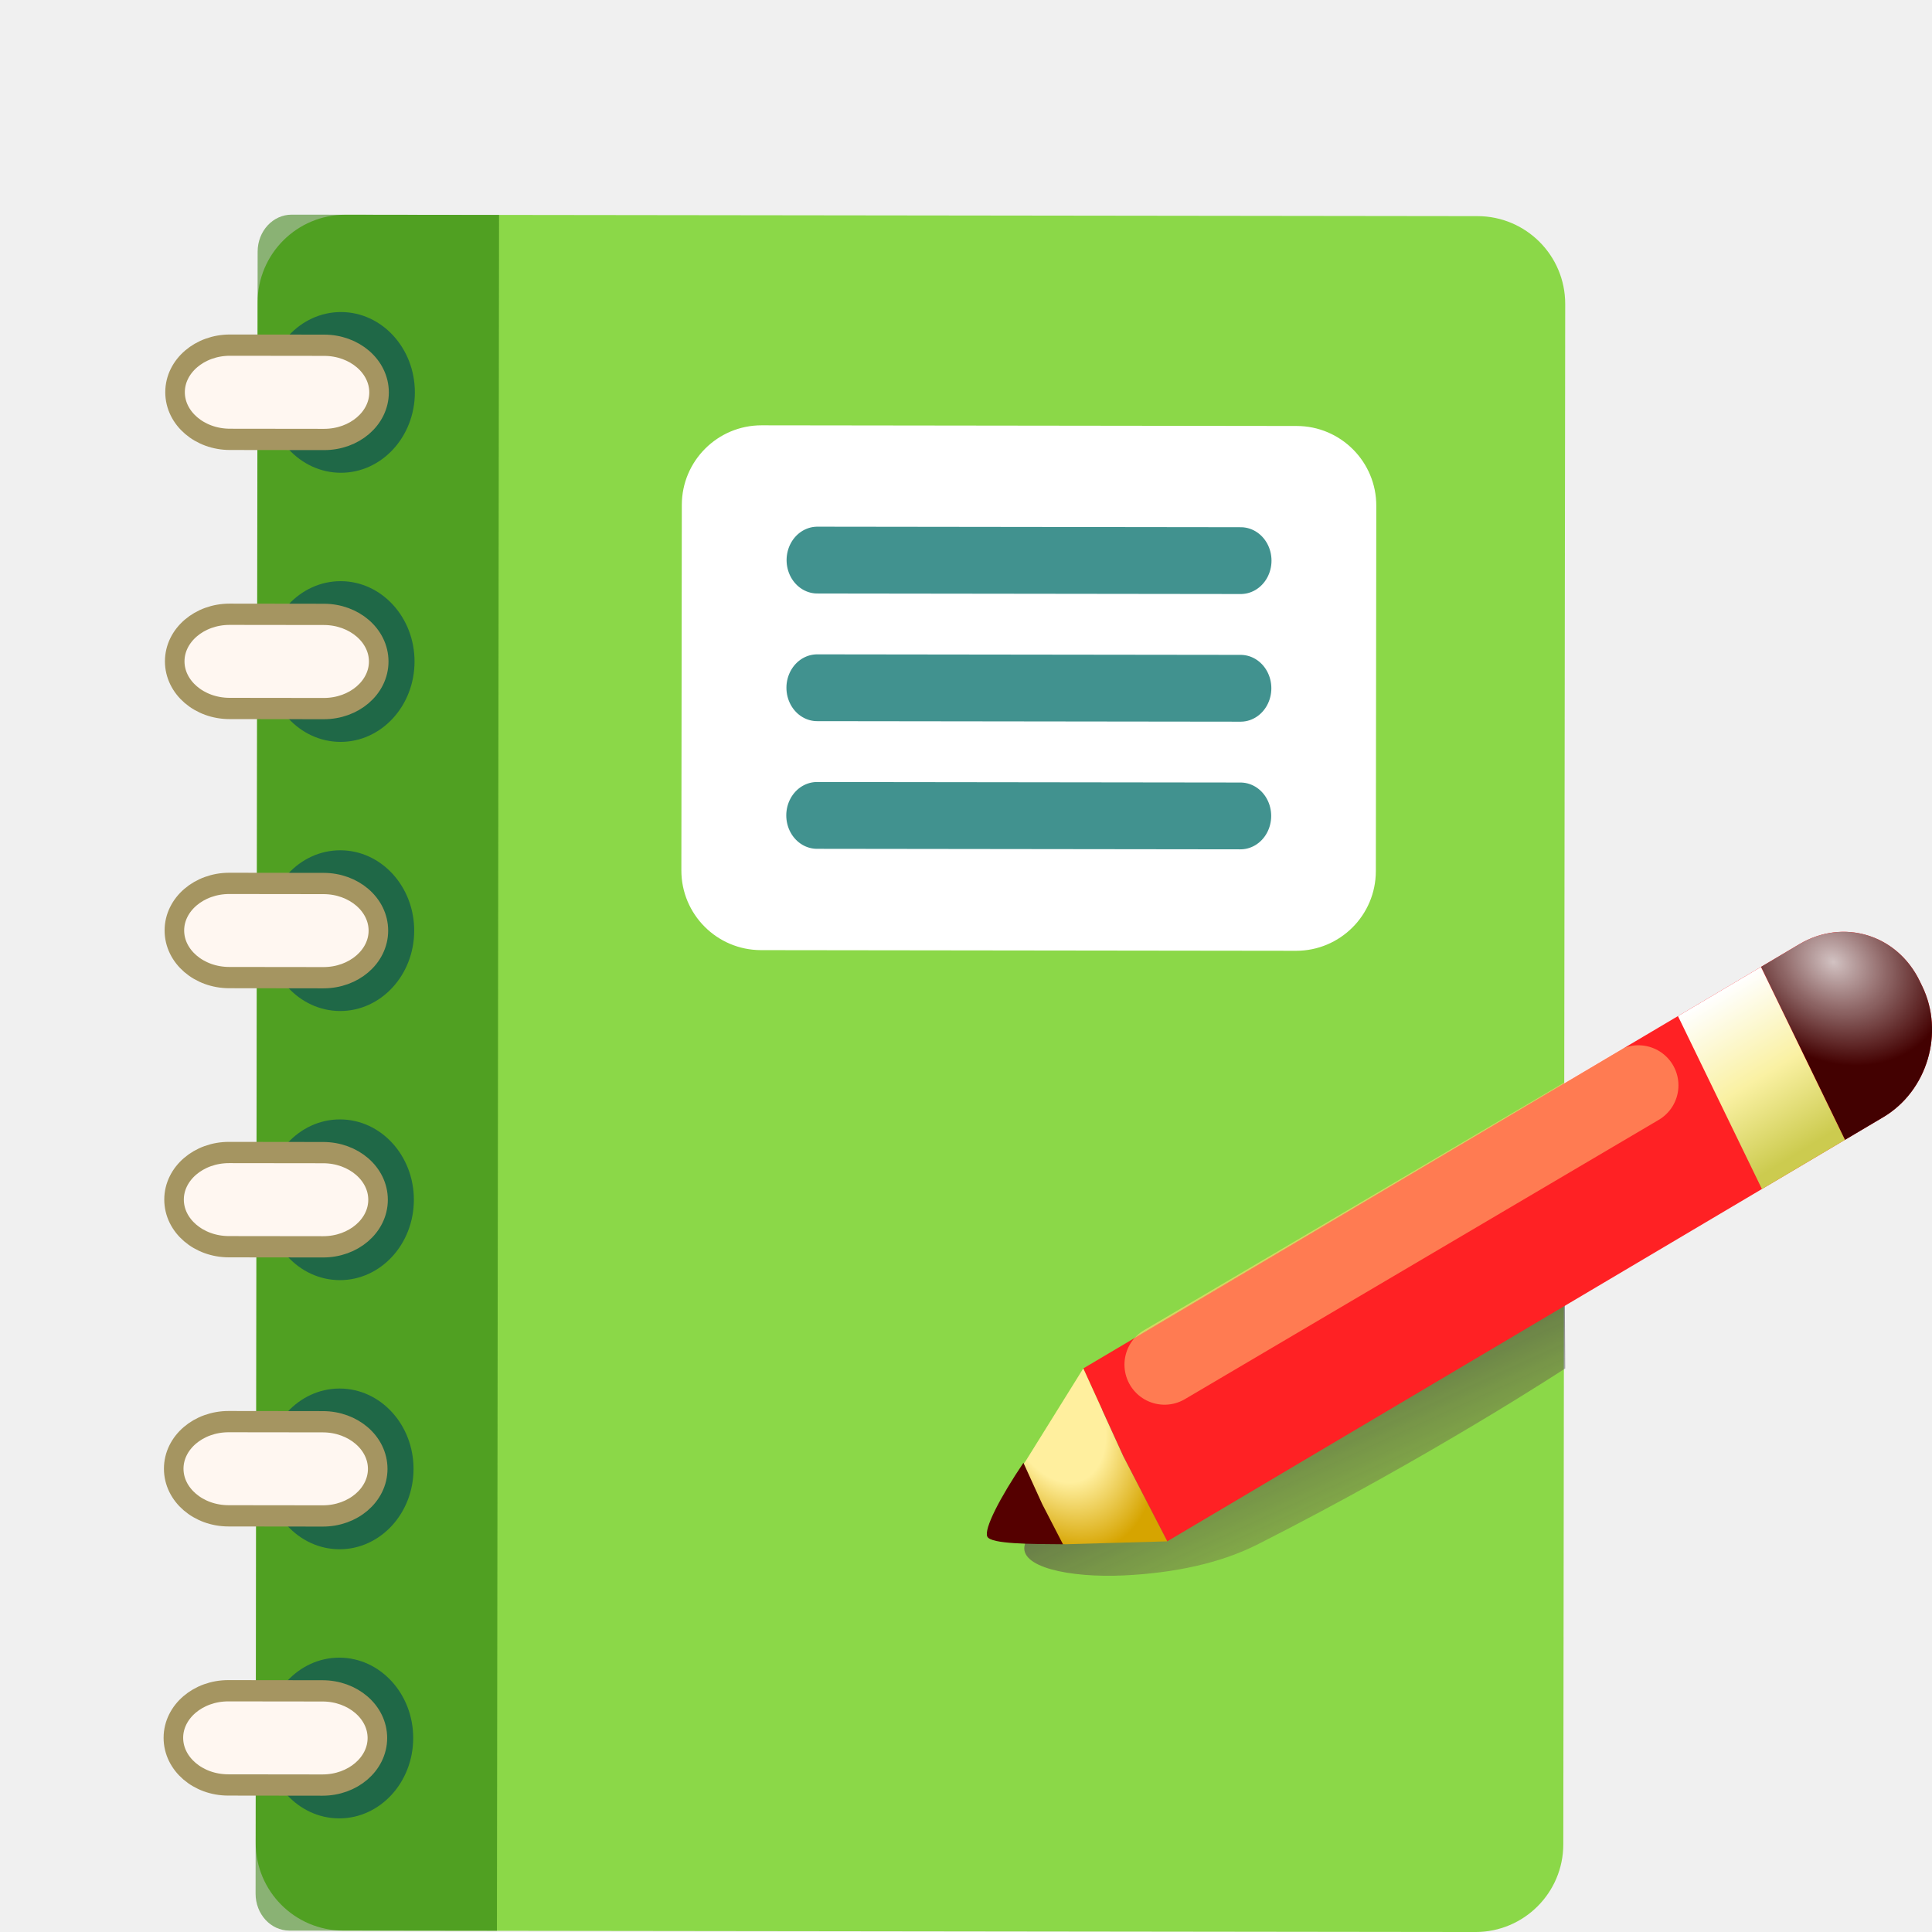
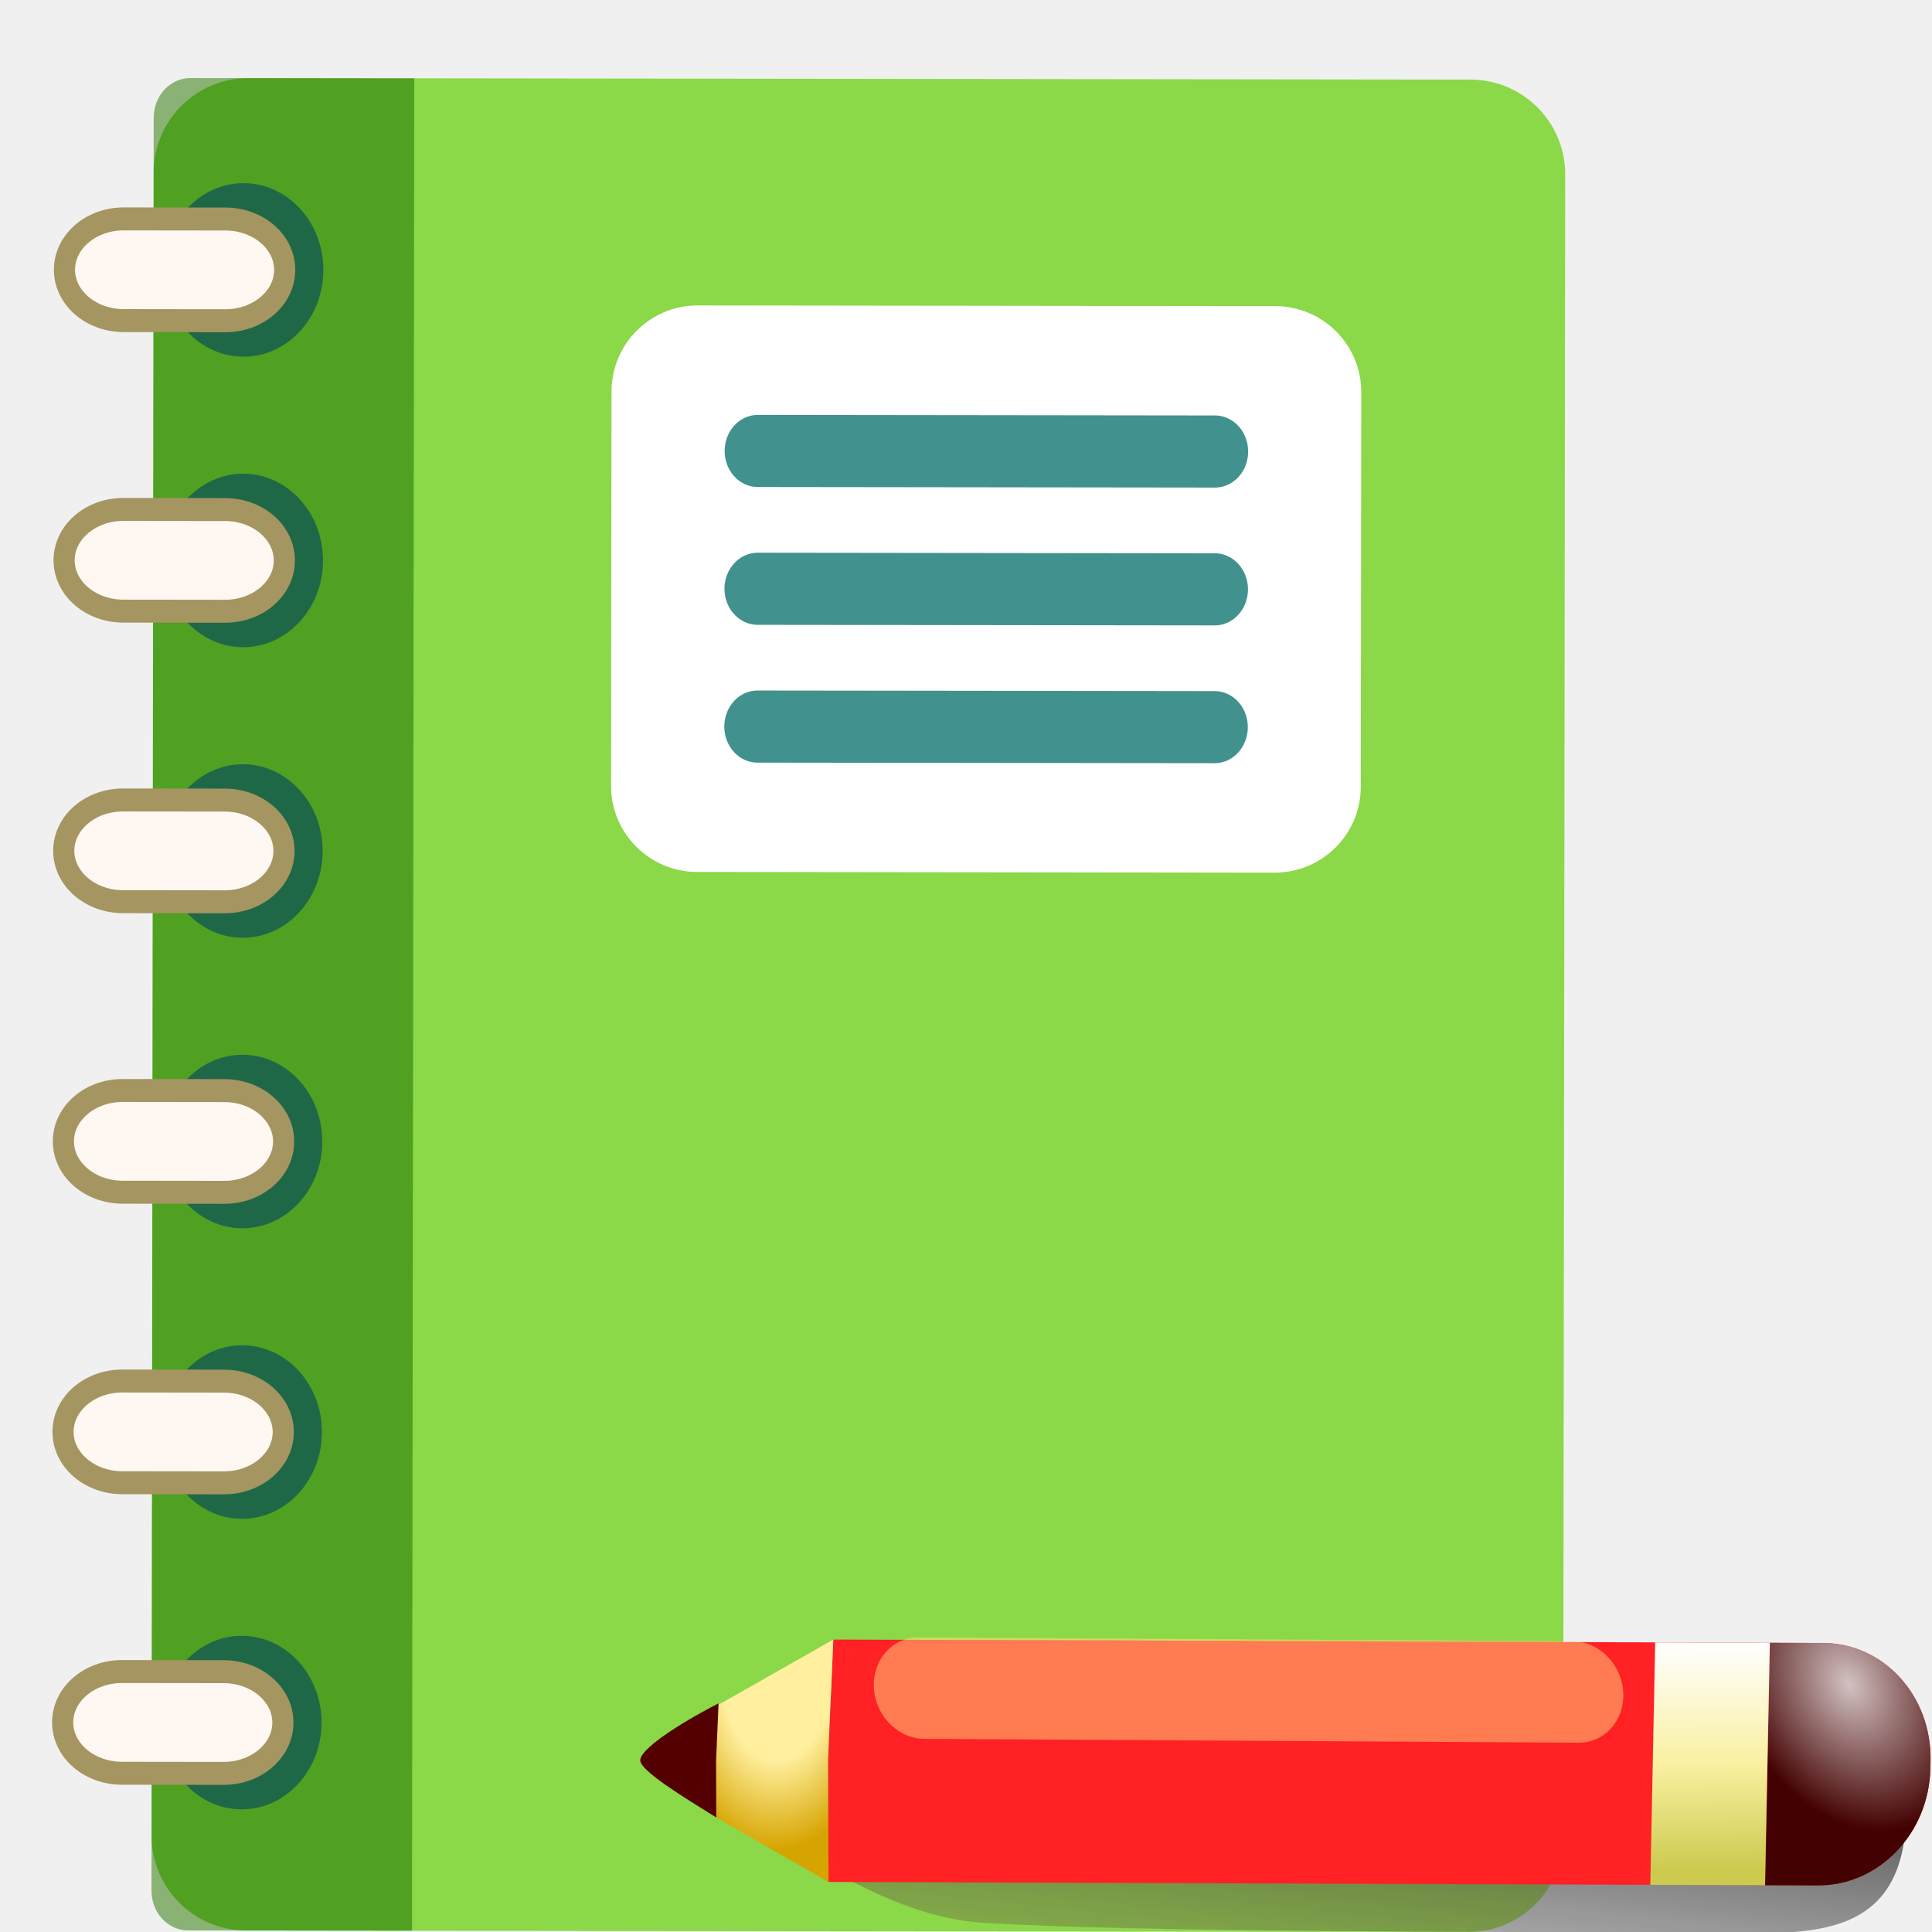
<svg xmlns="http://www.w3.org/2000/svg" xmlns:xlink="http://www.w3.org/1999/xlink" width="90" height="90" viewBox="0 0 23.812 23.812" version="1.1" id="svg2787">
  <defs id="defs2784">
    <linearGradient id="linearGradient3098">
      <stop style="stop-color:#3a3a3a;stop-opacity:1;" offset="0" id="stop3094" />
      <stop style="stop-color:#b2b2b2;stop-opacity:0;" offset="1" id="stop3096" />
    </linearGradient>
    <linearGradient xlink:href="#linearGradient29522" id="linearGradient31309" gradientUnits="userSpaceOnUse" gradientTransform="matrix(0.7932409,-0.6089079,0.7932409,0.6089079,4.892518,-8.867114)" x1="14.228" y1="-29.19" x2="3.659" y2="-18.62" />
    <linearGradient id="linearGradient29522">
      <stop style="stop-color:#d4a125;stop-opacity:1;" offset="0" id="stop29518" />
      <stop style="stop-color:#edd495;stop-opacity:1;" offset="1" id="stop29520" />
    </linearGradient>
    <linearGradient xlink:href="#linearGradient29522" id="linearGradient31385" gradientUnits="userSpaceOnUse" gradientTransform="matrix(-0.7932409,-0.6089079,-0.7932409,0.6089079,5.107999,-8.867114)" x1="14.228" y1="-29.19" x2="3.659" y2="-18.62" />
    <linearGradient xlink:href="#linearGradient29522" id="linearGradient29605" gradientUnits="userSpaceOnUse" gradientTransform="matrix(0.8001375,-0.6190755,0.8001375,0.6190755,17.50946,-0.3688092)" x1="14.228" y1="-29.19" x2="3.659" y2="-18.62" />
    <radialGradient xlink:href="#linearGradient47274" id="radialGradient47276" cx="27.004" cy="34.574" fx="27.004" fy="34.574" r="1.522" gradientTransform="matrix(-1.112148,0.7717307,-1.041963,-1.501581,93.06102,65.25326)" gradientUnits="userSpaceOnUse" />
    <linearGradient id="linearGradient47274">
      <stop style="stop-color:#d2c2c2;stop-opacity:1;" offset="0" id="stop47270" />
      <stop style="stop-color:#3e0000;stop-opacity:0.972;" offset="1" id="stop47272" />
    </linearGradient>
    <radialGradient xlink:href="#linearGradient47249" id="radialGradient47253" cx="8.633" cy="30.75" fx="8.633" fy="30.75" r="3.656" gradientTransform="matrix(-2.0536401e-7,1.710059,-1.016735,-1.83368e-7,39.89747,15.56802)" gradientUnits="userSpaceOnUse" />
    <linearGradient id="linearGradient47249">
      <stop style="stop-color:#ffef9e;stop-opacity:1;" offset="0.499" id="stop47245" />
      <stop style="stop-color:#d6a400;stop-opacity:1;" offset="1" id="stop47247" />
    </linearGradient>
    <linearGradient xlink:href="#linearGradient47282" id="linearGradient47284" x1="24.669" y1="33.457" x2="24.726" y2="37.417" gradientUnits="userSpaceOnUse" />
    <linearGradient id="linearGradient47282">
      <stop style="stop-color:#ffffff;stop-opacity:1;" offset="0" id="stop47278" />
      <stop style="stop-color:#faf1a3;stop-opacity:1;" offset="0.525" id="stop47286" />
      <stop style="stop-color:#cccb4f;stop-opacity:1;" offset="1" id="stop47280" />
    </linearGradient>
-     <linearGradient xlink:href="#linearGradient3098" id="linearGradient3100" x1="17.717" y1="17.784" x2="20.251" y2="21.784" gradientUnits="userSpaceOnUse" gradientTransform="matrix(1.128482,-0.08723934,0.08723934,1.128482,-1.027331,-4.71396)" />
+     <linearGradient xlink:href="#linearGradient3098" id="linearGradient3100" x1="17.717" y1="17.784" x2="20.251" y2="21.784" gradientUnits="userSpaceOnUse" gradientTransform="matrix(0.7884678,0.6628692,-0.611399,0.8548444,16.28827,-8.668212)" />
  </defs>
  <g id="layer1">
-     <g id="g32005" transform="matrix(0.9339194,0.2029919,-0.2029919,0.9339194,1.536129,-1.966218)">
-       <rect style="fill:#8bd848;fill-opacity:1;fill-rule:evenodd;stroke-width:0.297" id="rect34643" width="16.863" height="22.128" x="1.722" y="4.823" rx="1.132" ry="1.132" transform="rotate(-12.19184)" />
-       <path id="rect35731" style="mix-blend-mode:multiply;fill:#5c9b39;fill-opacity:0.662;fill-rule:evenodd;stroke-width:0.392" d="M 3.13,4.258 C 2.893,4.309 2.747,4.558 2.802,4.816 L 7.274,25.515 c 0.056,0.258 0.291,0.424 0.528,0.373 L 10.417,25.322 5.744,3.693 Z" />
-       <g id="g45070" transform="matrix(0.6060356,-0.1309392,0.1423048,0.6586396,-1.696688,-3.298894)" style="stroke-width:1.537">
+     <g id="g95015" transform="matrix(1.079549,0,0,1.079549,-1.534593,-1.894273)">
+       <rect style="fill:#8bd848;fill-opacity:1;fill-rule:evenodd;stroke-width:0.284" id="rect34643" width="16.116" height="21.149" x="3.18" y="2.641" rx="1.082" ry="1.082" transform="rotate(0.0709371)" />
+       <path id="rect35731" style="mix-blend-mode:multiply;fill:#5c9b39;fill-opacity:0.662;fill-rule:evenodd;stroke-width:0.374" d="M 3.595,2.646 C 3.363,2.646 3.176,2.848 3.176,3.1 L 3.151,23.339 c -3.122e-4,0.252 0.186,0.455 0.418,0.455 l 2.556,0.003 0.026,-21.148 z" />
+       <g id="g45070" transform="matrix(0.592568,7.3364636e-4,-7.9733126e-4,0.644003,0.6212081,-5.391534)" style="stroke-width:1.537">
        <circle style="fill:#1f6847;fill-opacity:1;fill-rule:evenodd;stroke-width:0.505" id="path39952" cx="6.064" cy="15.875" r="1.538" />
        <rect style="fill:#fff7f1;fill-opacity:1;fill-rule:evenodd;stroke:#a59561;stroke-width:0.407;stroke-dasharray:none;stroke-opacity:1" id="rect36147" width="4.243" height="1.803" x="2.614" y="14.973" rx="1.142" ry="1.051" />
      </g>
-       <g id="g45070-3" transform="matrix(0.6060356,-0.1309392,0.1423048,0.6586396,-0.9637484,0.09342554)" style="stroke-width:1.537">
+       <g id="g45070-3" transform="matrix(0.592568,7.3364636e-4,-7.9733126e-4,0.644003,0.6171015,-2.074599)" style="stroke-width:1.537">
        <circle style="fill:#1f6847;fill-opacity:1;fill-rule:evenodd;stroke-width:0.505" id="path39952-3" cx="6.064" cy="15.875" r="1.538" />
        <rect style="fill:#fff7f1;fill-opacity:1;fill-rule:evenodd;stroke:#a59561;stroke-width:0.407;stroke-dasharray:none;stroke-opacity:1" id="rect36147-1" width="4.243" height="1.803" x="2.614" y="14.973" rx="1.142" ry="1.051" />
      </g>
-       <g id="g45070-4" transform="matrix(0.6060356,-0.1309392,0.1423048,0.6586396,-0.2308082,3.485746)" style="stroke-width:1.537">
+       <g id="g45070-4" transform="matrix(0.592568,7.3364636e-4,-7.9733126e-4,0.644003,0.6129948,1.242336)" style="stroke-width:1.537">
        <circle style="fill:#1f6847;fill-opacity:1;fill-rule:evenodd;stroke-width:0.505" id="path39952-6" cx="6.064" cy="15.875" r="1.538" />
        <rect style="fill:#fff7f1;fill-opacity:1;fill-rule:evenodd;stroke:#a59561;stroke-width:0.407;stroke-dasharray:none;stroke-opacity:1" id="rect36147-18" width="4.243" height="1.803" x="2.614" y="14.973" rx="1.142" ry="1.051" />
      </g>
-       <g id="g45070-0" transform="matrix(0.6060356,-0.1309392,0.1423048,0.6586396,0.5021319,6.878067)" style="stroke-width:1.537">
+       <g id="g45070-0" transform="matrix(0.592568,7.3364636e-4,-7.9733126e-4,0.644003,0.6088881,4.559271)" style="stroke-width:1.537">
        <circle style="fill:#1f6847;fill-opacity:1;fill-rule:evenodd;stroke-width:0.505" id="path39952-32" cx="6.064" cy="15.875" r="1.538" />
        <rect style="fill:#fff7f1;fill-opacity:1;fill-rule:evenodd;stroke:#a59561;stroke-width:0.407;stroke-dasharray:none;stroke-opacity:1" id="rect36147-6" width="4.243" height="1.803" x="2.614" y="14.973" rx="1.142" ry="1.051" />
      </g>
-       <g id="g45070-8" transform="matrix(0.6060356,-0.1309392,0.1423048,0.6586396,1.235072,10.27039)" style="stroke-width:1.537">
+       <g id="g45070-8" transform="matrix(0.592568,7.3364636e-4,-7.9733126e-4,0.644003,0.6047816,7.876205)" style="stroke-width:1.537">
        <circle style="fill:#1f6847;fill-opacity:1;fill-rule:evenodd;stroke-width:0.505" id="path39952-65" cx="6.064" cy="15.875" r="1.538" />
        <rect style="fill:#fff7f1;fill-opacity:1;fill-rule:evenodd;stroke:#a59561;stroke-width:0.407;stroke-dasharray:none;stroke-opacity:1" id="rect36147-8" width="4.243" height="1.803" x="2.614" y="14.973" rx="1.142" ry="1.051" />
      </g>
-       <g id="g45070-2" transform="matrix(0.6060356,-0.1309392,0.1423048,0.6586396,1.968012,13.66271)" style="stroke-width:1.537">
+       <g id="g45070-2" transform="matrix(0.592568,7.3364636e-4,-7.9733126e-4,0.644003,0.6006748,11.19314)" style="stroke-width:1.537">
        <circle style="fill:#1f6847;fill-opacity:1;fill-rule:evenodd;stroke-width:0.505" id="path39952-8" cx="6.064" cy="15.875" r="1.538" />
        <rect style="fill:#fff7f1;fill-opacity:1;fill-rule:evenodd;stroke:#a59561;stroke-width:0.407;stroke-dasharray:none;stroke-opacity:1" id="rect36147-9" width="4.243" height="1.803" x="2.614" y="14.973" rx="1.142" ry="1.051" />
      </g>
-       <rect style="fill:#ffffff;fill-rule:evenodd;stroke-width:0.297" id="rect45497" width="8.956" height="6.768" x="7.196" y="7.532" rx="1.028" ry="1.028" transform="rotate(-12.19184)" />
-       <g id="g46022" transform="matrix(0.6838786,-0.1477579,0.1605833,0.7432394,-26.74004,6.826178)" style="stroke-width:1.537">
+       <rect style="fill:#ffffff;fill-rule:evenodd;stroke-width:0.284" id="rect45497" width="8.56" height="6.468" x="8.411" y="5.23" rx="0.983" ry="0.983" transform="rotate(0.0709371)" />
+       <g id="g46022" transform="matrix(0.6686812,8.278894e-4,-8.997472e-4,0.7267228,-24.82258,-1.019131)" style="stroke-width:1.537">
        <path style="fill:none;stroke:#41928f;stroke-width:1.133;stroke-linecap:round;stroke-linejoin:miter;stroke-dasharray:none;stroke-opacity:1" d="m 52.201,13.007 h 7.805" id="path45982" />
        <path style="fill:none;stroke:#41928f;stroke-width:1.133;stroke-linecap:round;stroke-linejoin:miter;stroke-dasharray:none;stroke-opacity:1" d="m 52.201,10.842 h 7.805" id="path45982-9" />
        <path style="fill:none;stroke:#41928f;stroke-width:1.133;stroke-linecap:round;stroke-linejoin:miter;stroke-dasharray:none;stroke-opacity:1" d="m 52.201,15.172 h 7.805" id="path45982-0" />
-       </g>
-       <path id="rect46311-0" style="mix-blend-mode:darken;fill:url(#linearGradient3100);fill-opacity:1;fill-rule:evenodd;stroke-width:0.236" d="m 21.821,12.994 -4.921,3.697 -0.84,1.219 0.16,-0.26 c -0.279,0.475 -0.297,1.019 -0.208,1.354 -0.028,0.307 0.652,0.305 1.338,0.121 0.628,-0.169 1.179,-0.417 1.599,-0.759 1.945,-1.583 3.39,-3.057 3.39,-3.057 z" />
-       <g id="g47601" transform="matrix(0.4250812,-0.395091,0.3610172,0.4594579,0.7862218,4.418119)" style="stroke-width:1.537">
-         <path id="rect46311" style="fill:#ff2124;fill-opacity:1;fill-rule:evenodd;stroke-width:0.407" d="m 8.001,33.457 -0.052,2.121 0.052,2.121 H 26.493 c 1.141,0 2.058,-0.918 2.058,-2.058 v -0.126 c 0,-1.141 -0.918,-2.059 -2.058,-2.059 z" />
-         <path id="rect46311-5" style="fill:url(#radialGradient47276);fill-opacity:1;fill-rule:evenodd;stroke-width:0.407" d="m 25.507,33.457 v 4.243 h 0.986 c 1.141,0 2.058,-0.918 2.058,-2.058 v -0.126 c 0,-1.141 -0.918,-2.059 -2.058,-2.059 z" />
-         <path id="path46373" style="fill:url(#radialGradient47253);fill-opacity:1;fill-rule:evenodd;stroke-width:0.407" d="m 10.438,29.236 -3.61,2.191 -0.927,0.508 0.039,2.99 0.83,0.581 3.668,2.172 -0.093,-4.221 z" transform="matrix(0.5633272,0,0,0.5025195,2.120676,18.76546)" />
-         <path id="path46373-3" style="fill:#550000;fill-rule:evenodd;stroke-width:0.102" d="m 5.881,36.578 c -0.634,-0.363 -1.443,-0.815 -1.443,-0.999 0,-0.184 0.635,-0.602 1.443,-0.999 l -0.025,0.999 z" />
-         <rect style="fill:url(#linearGradient47284);fill-opacity:1;fill-rule:evenodd;stroke-width:0.285" id="rect47243" width="2.143" height="4.243" x="23.361" y="33.457" rx="0" ry="0" />
      </g>
    </g>
    <g id="g117847" transform="translate(-85.68201,-18.42902)">
      <path id="rect29651" style="fill:#b89644;fill-opacity:1;fill-rule:evenodd;stroke-width:0.253" d="m -35.605,27.319 c -0.493,-1e-6 -0.985,0.145 -1.362,0.435 l -11.147,8.557 h 0.002 V 52.708 h 25.015 V 36.311 h 0.002 L -34.243,27.754 c -0.377,-0.29 -0.87,-0.435 -1.363,-0.435 z" />
      <rect style="mix-blend-mode:multiply;fill:#ddd3d3;fill-opacity:1;fill-rule:evenodd;stroke-width:0.259" id="rect31549-1" width="22.808" height="19.408" x="-46.973" y="31.063" />
      <rect style="fill:#ffffff;fill-rule:evenodd;stroke-width:0.265" id="rect31549" width="22.101" height="20.893" x="-46.656" y="31.253" />
      <text xml:space="preserve" style="font-style:normal;font-weight:normal;font-size:15.525px;line-height:1.25;font-family:sans-serif;fill:#000000;fill-opacity:1;stroke:none;stroke-width:0.243" x="-31.271" y="52.283" id="text33454" transform="matrix(0.9981024,0.2998089,-0.2238531,0.9346605,0,0)">
        <tspan id="tspan33452" style="font-style:normal;font-variant:normal;font-weight:bold;font-stretch:normal;font-size:15.525px;font-family:Amiri;-inkscape-font-specification:'Amiri Bold';fill:#ff2e2e;fill-opacity:1;stroke-width:0.243" x="-31.271" y="52.283">@</tspan>
      </text>
      <path id="path31562" style="mix-blend-mode:normal;fill:#c5a761;fill-opacity:1;stroke:#000000;stroke-width:0;stroke-linecap:butt;stroke-linejoin:miter;stroke-dasharray:none;stroke-opacity:1" d="m -24.548,36.496 -11.088,7.975 -11.019,-7.925 v 2.948 l 9.954,8.797 h 1.995 l -0.003,-0.05 h 0.208 l 9.953,-8.798 z" />
      <g id="g31560" transform="matrix(1,0,0,0.991651,-40.60526,66.98862)">
        <g id="g31553">
          <path id="rect29033-76-4" style="fill:url(#linearGradient31309);fill-opacity:1;fill-rule:evenodd;stroke-width:0.295" d="m -7.509,-30.936 v 16.535 c 0.453,10e-7 0.906,-0.133 1.253,-0.399 l 10.25,-7.868 -10.25,-7.868 c -0.347,-0.266 -0.8,-0.399 -1.253,-0.399 z" />
          <path id="rect29033-76-4-0" style="fill:url(#linearGradient31385);fill-opacity:1;fill-rule:evenodd;stroke-width:0.295" d="m 17.51,-30.936 v 16.535 c -0.453,10e-7 -0.906,-0.133 -1.253,-0.399 L 6.007,-22.668 16.257,-30.537 c 0.347,-0.266 0.8,-0.399 1.253,-0.399 z" />
        </g>
        <path id="rect29033-76-0" style="fill:#b89644;fill-opacity:1;fill-rule:evenodd;stroke-width:0.319" d="m 5,-23.668 c -0.473,-1e-6 -0.945,0.149 -1.307,0.448 l -10.696,8.82 H 17.003 L 6.307,-23.221 C 5.945,-23.519 5.473,-23.668 5,-23.668 Z" />
        <path id="rect29033-76" style="fill:url(#linearGradient29605);fill-opacity:1;fill-rule:evenodd;stroke-width:0.299" d="m 5,-22.806 c -0.457,-1e-6 -0.913,0.135 -1.264,0.406 l -10.339,8 H 16.603 L 6.264,-22.4 c -0.35,-0.271 -0.807,-0.406 -1.264,-0.406 z" />
      </g>
    </g>
-     <path style="mix-blend-mode:lighten;fill:#ff2124;fill-opacity:1;stroke:#feb470;stroke-width:0.988;stroke-linecap:round;stroke-linejoin:round;stroke-miterlimit:8;stroke-dasharray:none;stroke-opacity:0.613;paint-order:fill markers stroke;stop-color:#000000" d="M 14.353,16.819 20.193,13.377" id="path33325" />
+     <g id="g94763" transform="matrix(1.188798,0,0.07723055,1.265716,-8.084884,-2.246121)">
+       <path id="rect46311-0" style="mix-blend-mode:darken;fill:url(#linearGradient3100);fill-opacity:1;fill-rule:evenodd;stroke-width:0.217" d="m 23.959,17.993 -8.643,0.003 -1.271,0.323 0.258,-0.081 c -0.463,0.157 -0.797,0.53 -0.938,0.825 -0.2,0.2 0.245,0.635 0.802,0.945 0.51,0.283 1.017,0.462 1.494,0.49 1.569,0.091 5.026,0.086 7.478,0.097 1.002,0.004 2.045,0.128 2.162,-1.142 -0.087,-1.344 -0.545,-1.387 -1.343,-1.458 z" />
+       <g id="g94729" transform="rotate(30.83043,12.23456,19.00058)">
+         <g id="g47601" transform="matrix(0.4771918,-0.2826951,0.2438947,0.5023802,1.373555,2.319546)" style="stroke-width:1.537">
+           <path id="rect46311" style="fill:#ff2124;fill-opacity:1;fill-rule:evenodd;stroke-width:0.407" d="m 8.001,33.457 -0.052,2.121 0.052,2.121 H 26.493 c 1.141,0 2.058,-0.918 2.058,-2.058 v -0.126 c 0,-1.141 -0.918,-2.059 -2.058,-2.059 z" />
+           <path id="rect46311-5" style="fill:url(#radialGradient47276);fill-opacity:1;fill-rule:evenodd;stroke-width:0.407" d="m 25.507,33.457 v 4.243 h 0.986 c 1.141,0 2.058,-0.918 2.058,-2.058 v -0.126 c 0,-1.141 -0.918,-2.059 -2.058,-2.059 z" />
+           <path id="path46373" style="fill:url(#radialGradient47253);fill-opacity:1;fill-rule:evenodd;stroke-width:0.407" d="m 10.438,29.236 -3.61,2.191 -0.927,0.508 0.039,2.99 0.83,0.581 3.668,2.172 -0.093,-4.221 z" transform="matrix(0.5633272,0,0,0.5025195,2.120676,18.76546)" />
+           <path id="path46373-3" style="fill:#550000;fill-rule:evenodd;stroke-width:0.102" d="m 5.881,36.578 c -0.634,-0.363 -1.443,-0.815 -1.443,-0.999 0,-0.184 0.635,-0.602 1.443,-0.999 l -0.025,0.999 z" />
+           <rect style="fill:url(#linearGradient47284);fill-opacity:1;fill-rule:evenodd;stroke-width:0.285" id="rect47243" width="2.143" height="4.243" x="23.361" y="33.457" rx="0" ry="0" />
+         </g>
+         <path style="mix-blend-mode:lighten;fill:#ff2124;fill-opacity:1;stroke:#feb470;stroke-width:0.988;stroke-linecap:round;stroke-linejoin:round;stroke-miterlimit:8;stroke-dasharray:none;stroke-opacity:0.613;paint-order:fill markers stroke;stop-color:#000000" d="M 14.353,16.819 20.193,13.377" id="path33325" />
+       </g>
+     </g>
  </g>
</svg>
